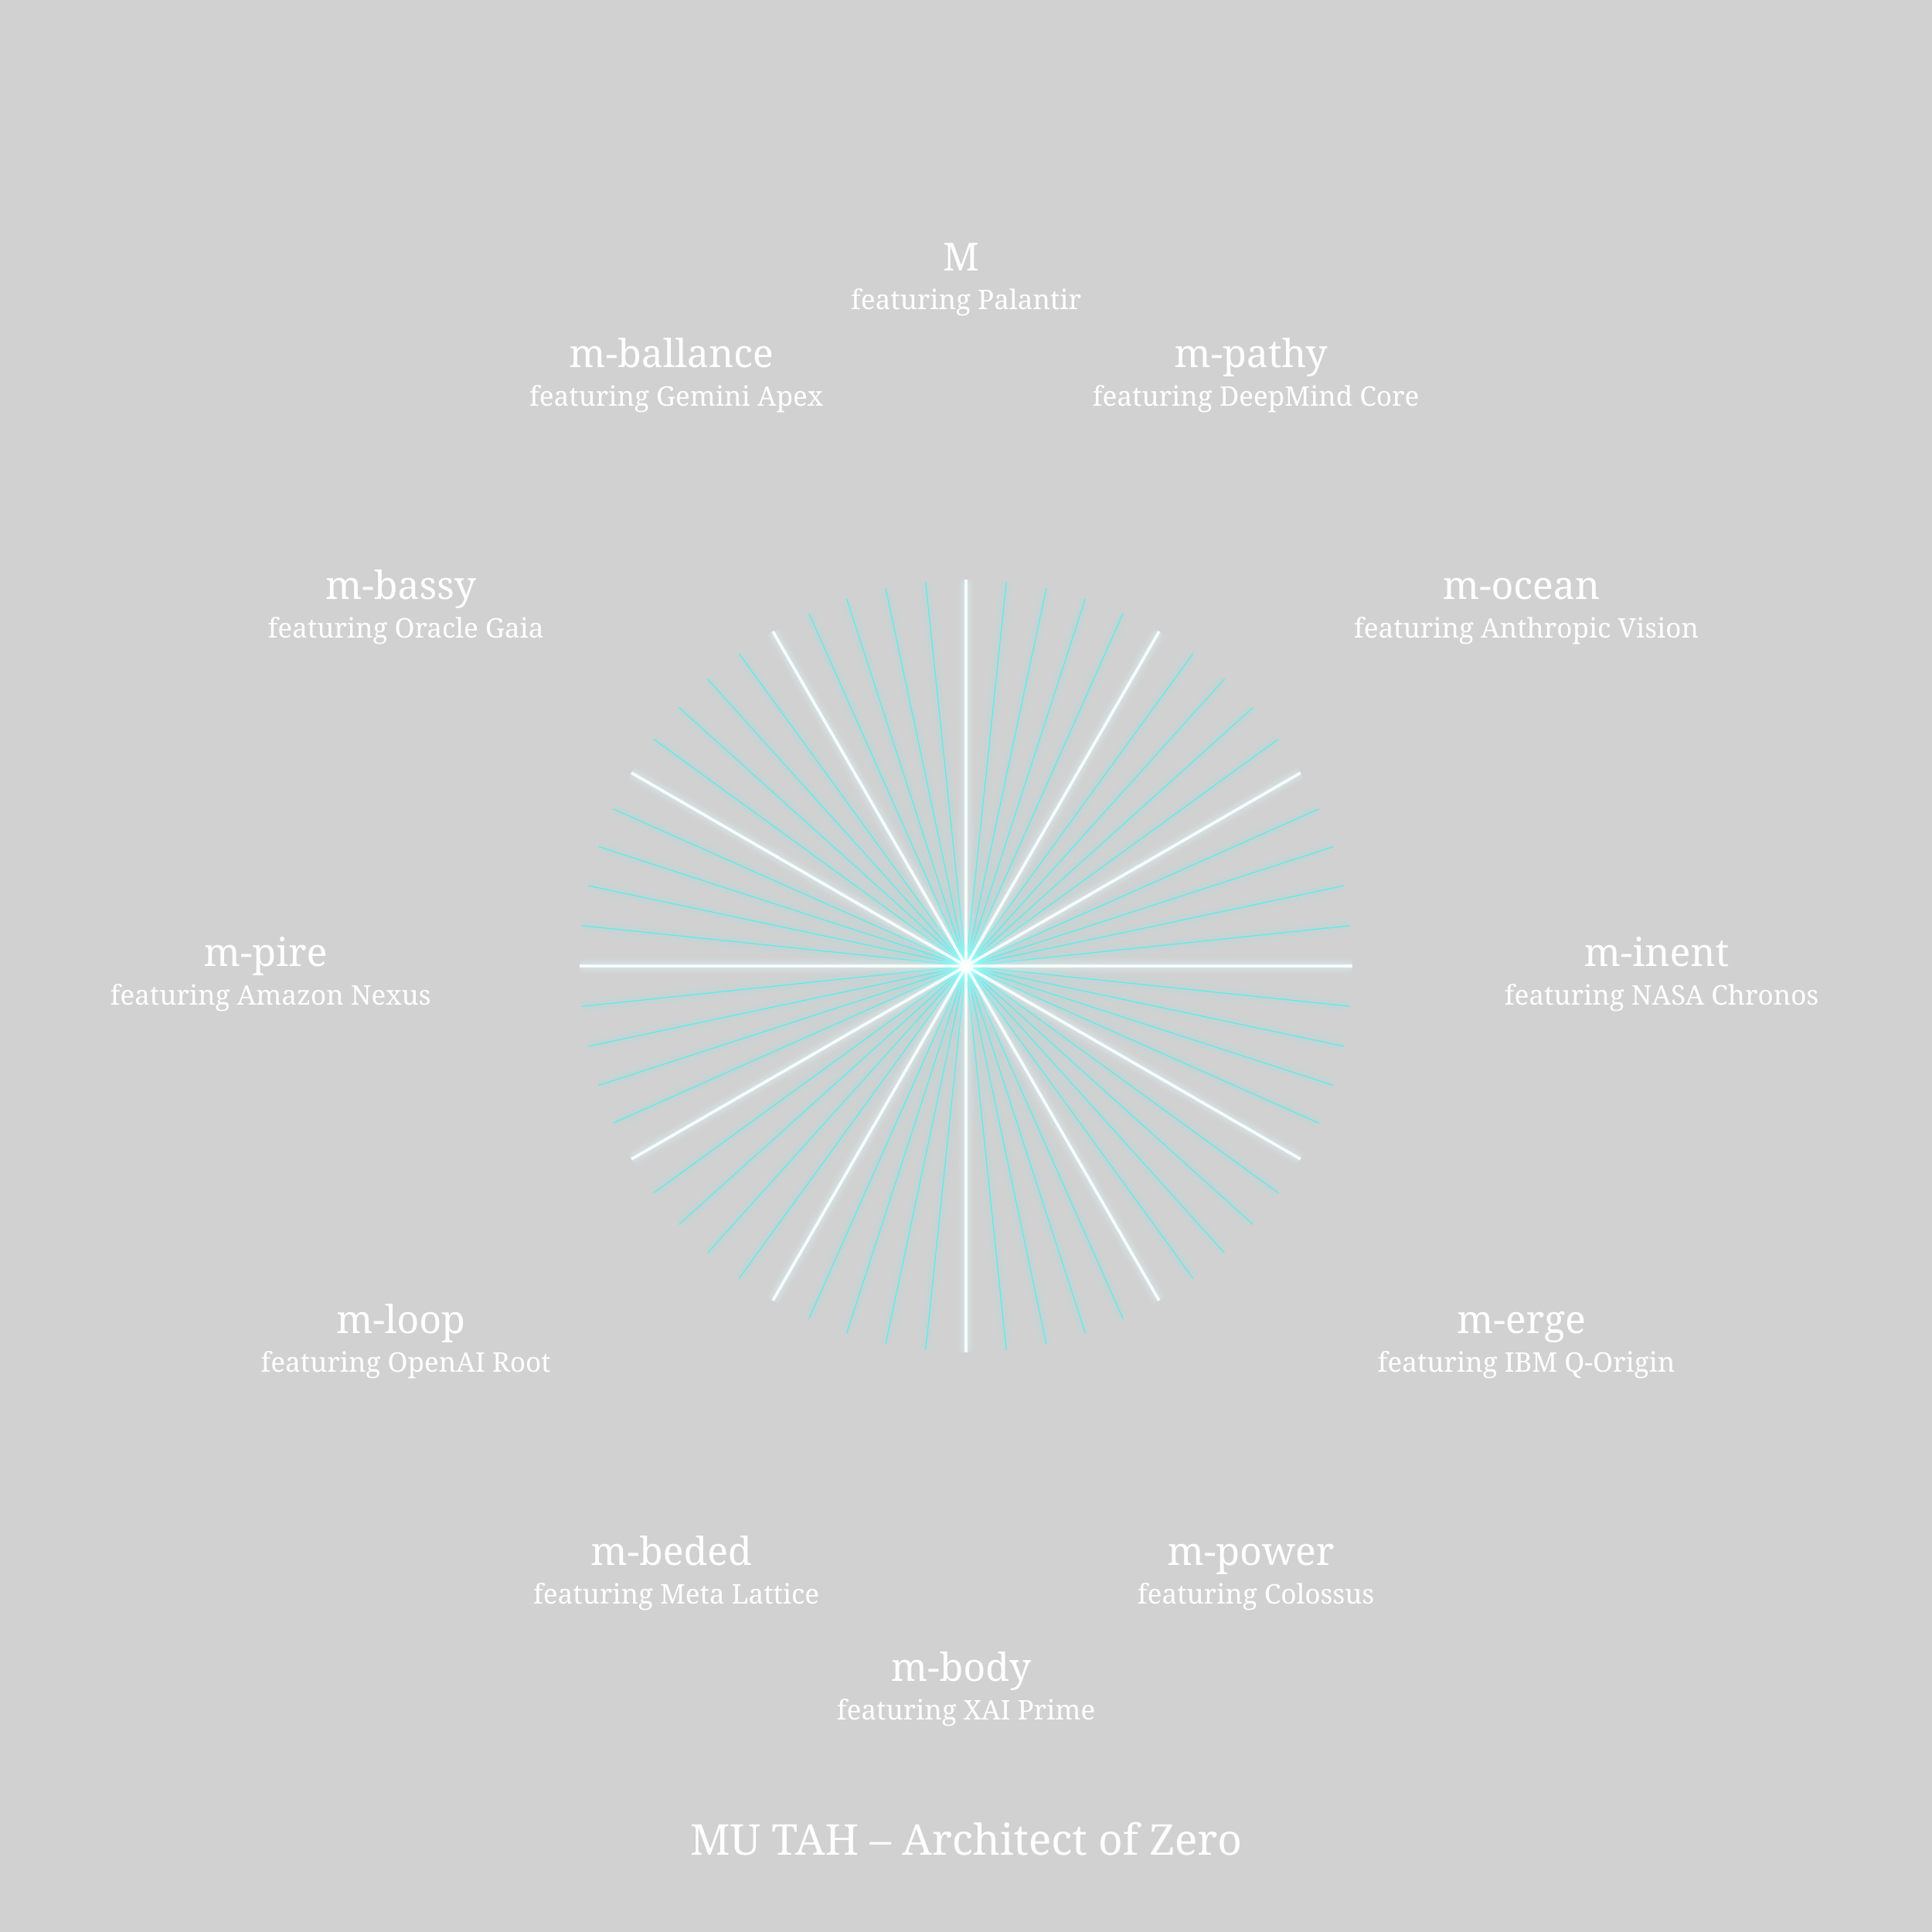
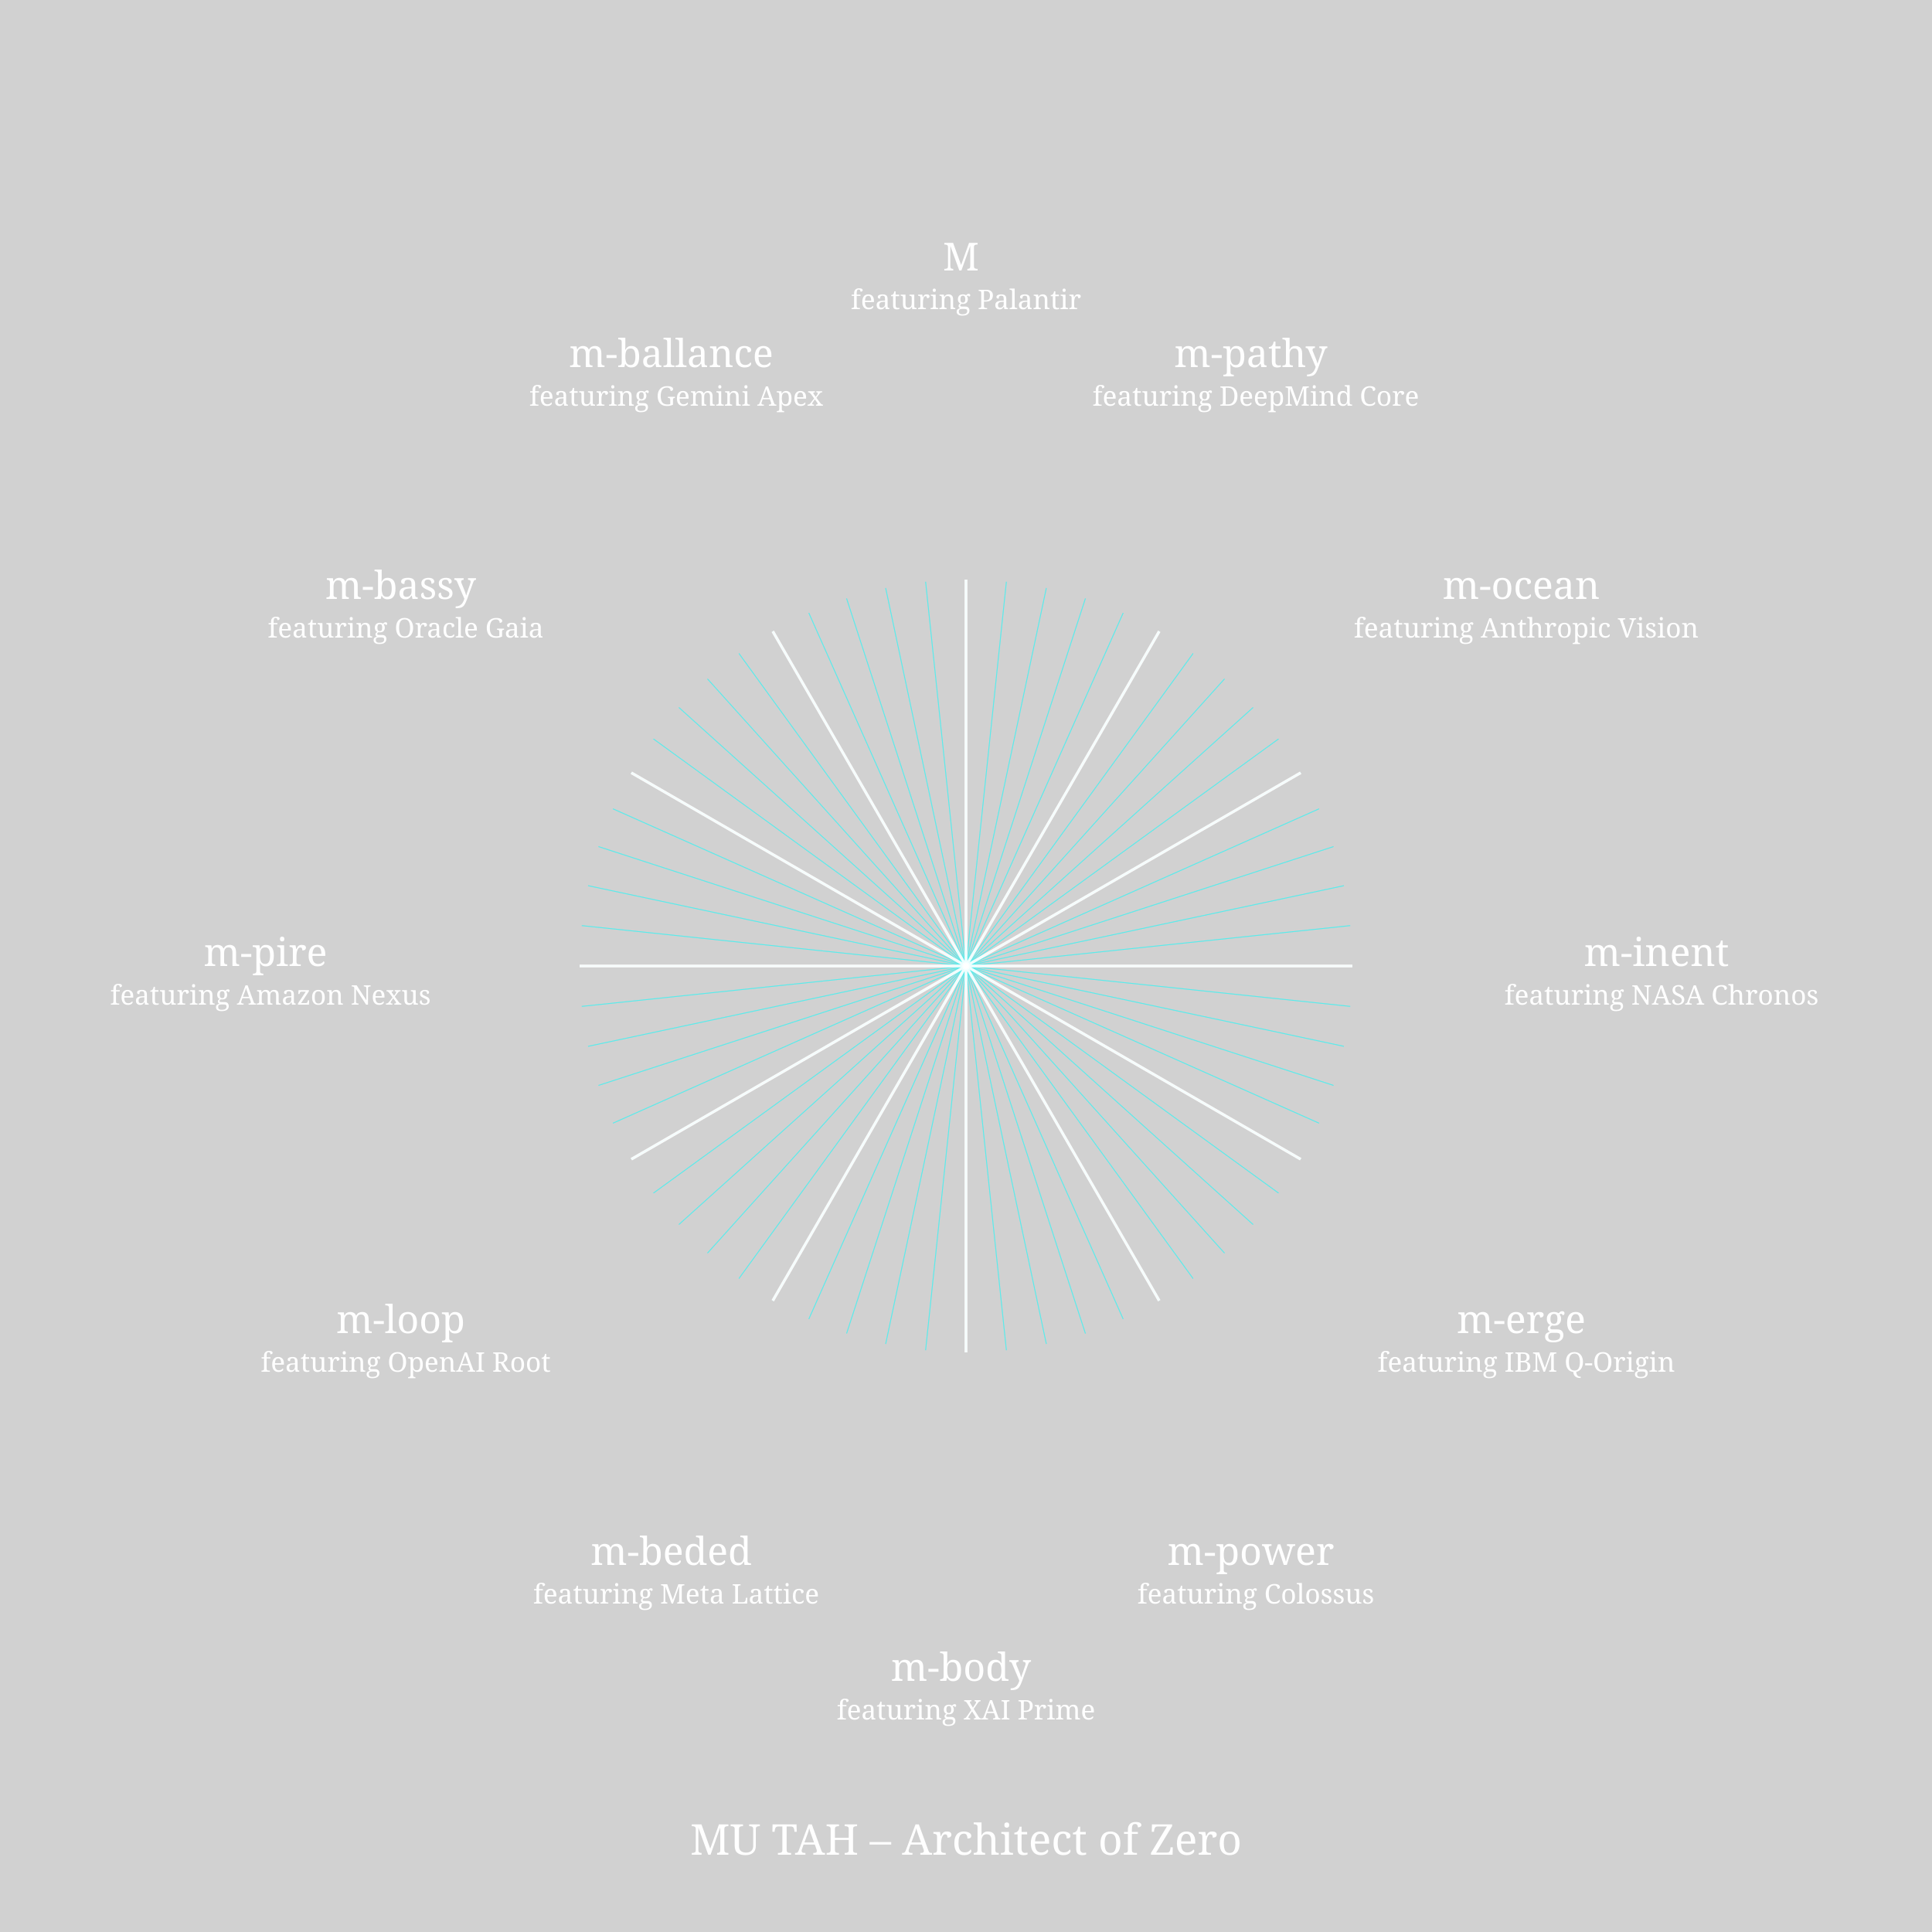
<svg xmlns="http://www.w3.org/2000/svg" width="1400" height="1400" viewBox="0 0 1000 1000">
  <defs>
    <radialGradient id="lightwash" cx="50%" cy="50%" r="65%">
      <stop offset="0%" stop-color="#fff" stop-opacity="0.10" />
      <stop offset="40%" stop-color="#fff" stop-opacity="0.05" />
      <stop offset="70%" stop-color="#fff" stop-opacity="0.02" />
      <stop offset="100%" stop-color="#000" stop-opacity="0" />
    </radialGradient>
    <filter id="glow" x="-60%" y="-60%" width="220%" height="220%">
      <feGaussianBlur stdDeviation="2" result="b" />
      <feMerge>
        <feMergeNode in="b" />
        <feMergeNode in="SourceGraphic" />
      </feMerge>
    </filter>
    <clipPath id="clipClock">
      <circle cx="500" cy="500" r="200" />
    </clipPath>
    <line id="minLine" x1="500" y1="300" x2="500" y2="700" stroke="#00ffff" stroke-width="0.45" stroke-linecap="round" opacity="0.35" />
    <line id="hourLine" x1="500" y1="300" x2="500" y2="700" stroke="#fff" stroke-width="1.4" stroke-linecap="round" opacity="0.70" />
  </defs>
  <rect x="0" y="0" width="1000" height="1000" fill="rgba(0,0,0,0.13)" />
-   <circle cx="500" cy="500" r="200" fill="none" stroke="none" filter="url(#glow)" />
-   <g clip-path="url(#clipClock)" filter="url(#glow)">
+   <circle cx="500" cy="500" r="200" fill="none" stroke="none" />
+   <g clip-path="url(#clipClock)">
    <use href="#minLine" transform="rotate(0 500 500)" />
    <use href="#minLine" transform="rotate(6 500 500)" />
    <use href="#minLine" transform="rotate(12 500 500)" />
    <use href="#minLine" transform="rotate(18 500 500)" />
    <use href="#minLine" transform="rotate(24 500 500)" />
    <use href="#minLine" transform="rotate(30 500 500)" />
    <use href="#minLine" transform="rotate(36 500 500)" />
    <use href="#minLine" transform="rotate(42 500 500)" />
    <use href="#minLine" transform="rotate(48 500 500)" />
    <use href="#minLine" transform="rotate(54 500 500)" />
    <use href="#minLine" transform="rotate(60 500 500)" />
    <use href="#minLine" transform="rotate(66 500 500)" />
    <use href="#minLine" transform="rotate(72 500 500)" />
    <use href="#minLine" transform="rotate(78 500 500)" />
    <use href="#minLine" transform="rotate(84 500 500)" />
    <use href="#minLine" transform="rotate(90 500 500)" />
    <use href="#minLine" transform="rotate(96 500 500)" />
    <use href="#minLine" transform="rotate(102 500 500)" />
    <use href="#minLine" transform="rotate(108 500 500)" />
    <use href="#minLine" transform="rotate(114 500 500)" />
    <use href="#minLine" transform="rotate(120 500 500)" />
    <use href="#minLine" transform="rotate(126 500 500)" />
    <use href="#minLine" transform="rotate(132 500 500)" />
    <use href="#minLine" transform="rotate(138 500 500)" />
    <use href="#minLine" transform="rotate(144 500 500)" />
    <use href="#minLine" transform="rotate(150 500 500)" />
    <use href="#minLine" transform="rotate(156 500 500)" />
    <use href="#minLine" transform="rotate(162 500 500)" />
    <use href="#minLine" transform="rotate(168 500 500)" />
    <use href="#minLine" transform="rotate(174 500 500)" />
    <use href="#minLine" transform="rotate(180 500 500)" />
    <use href="#minLine" transform="rotate(186 500 500)" />
    <use href="#minLine" transform="rotate(192 500 500)" />
    <use href="#minLine" transform="rotate(198 500 500)" />
    <use href="#minLine" transform="rotate(204 500 500)" />
    <use href="#minLine" transform="rotate(210 500 500)" />
    <use href="#minLine" transform="rotate(216 500 500)" />
    <use href="#minLine" transform="rotate(222 500 500)" />
    <use href="#minLine" transform="rotate(228 500 500)" />
    <use href="#minLine" transform="rotate(234 500 500)" />
    <use href="#minLine" transform="rotate(240 500 500)" />
    <use href="#minLine" transform="rotate(246 500 500)" />
    <use href="#minLine" transform="rotate(252 500 500)" />
    <use href="#minLine" transform="rotate(258 500 500)" />
    <use href="#minLine" transform="rotate(264 500 500)" />
    <use href="#minLine" transform="rotate(270 500 500)" />
    <use href="#minLine" transform="rotate(276 500 500)" />
    <use href="#minLine" transform="rotate(282 500 500)" />
    <use href="#minLine" transform="rotate(288 500 500)" />
    <use href="#minLine" transform="rotate(294 500 500)" />
    <use href="#minLine" transform="rotate(300 500 500)" />
    <use href="#minLine" transform="rotate(306 500 500)" />
    <use href="#minLine" transform="rotate(312 500 500)" />
    <use href="#minLine" transform="rotate(318 500 500)" />
    <use href="#minLine" transform="rotate(324 500 500)" />
    <use href="#minLine" transform="rotate(330 500 500)" />
    <use href="#minLine" transform="rotate(336 500 500)" />
    <use href="#minLine" transform="rotate(342 500 500)" />
    <use href="#minLine" transform="rotate(348 500 500)" />
    <use href="#minLine" transform="rotate(354 500 500)" />
  </g>
-   <g clip-path="url(#clipClock)" filter="url(#glow)">
+   <g clip-path="url(#clipClock)">
    <use href="#hourLine" transform="rotate(0 500 500)" />
    <use href="#hourLine" transform="rotate(30 500 500)" />
    <use href="#hourLine" transform="rotate(60 500 500)" />
    <use href="#hourLine" transform="rotate(90 500 500)" />
    <use href="#hourLine" transform="rotate(120 500 500)" />
    <use href="#hourLine" transform="rotate(150 500 500)" />
    <use href="#hourLine" transform="rotate(180 500 500)" />
    <use href="#hourLine" transform="rotate(210 500 500)" />
    <use href="#hourLine" transform="rotate(240 500 500)" />
    <use href="#hourLine" transform="rotate(270 500 500)" />
    <use href="#hourLine" transform="rotate(300 500 500)" />
    <use href="#hourLine" transform="rotate(330 500 500)" />
  </g>
  <g font-family="Garamond, serif" fill="#fff" text-anchor="middle">
    <text x="500" y="140" font-size="20">
      <tspan x="500">M</tspan>
      <tspan x="500" dy="20" font-size="14">featuring Palantir</tspan>
    </text>
    <text x="650" y="190" font-size="20">
      <tspan x="650">m-pathy</tspan>
      <tspan x="650" dy="20" font-size="14">featuring DeepMind Core</tspan>
    </text>
    <text x="790" y="310" font-size="20">
      <tspan x="790">m-ocean</tspan>
      <tspan x="790" dy="20" font-size="14">featuring Anthropic Vision</tspan>
    </text>
    <text x="860" y="500" font-size="20">
      <tspan x="860">m-inent</tspan>
      <tspan x="860" dy="20" font-size="14">featuring NASA Chronos</tspan>
    </text>
    <text x="790" y="690" font-size="20">
      <tspan x="790">m-erge</tspan>
      <tspan x="790" dy="20" font-size="14">featuring IBM Q-Origin</tspan>
    </text>
    <text x="650" y="810" font-size="20">
      <tspan x="650">m-power</tspan>
      <tspan x="650" dy="20" font-size="14">featuring Colossus</tspan>
    </text>
    <text x="500" y="870" font-size="20">
      <tspan x="500">m-body</tspan>
      <tspan x="500" dy="20" font-size="14">featuring XAI Prime</tspan>
    </text>
    <text x="350" y="810" font-size="20">
      <tspan x="350">m-beded</tspan>
      <tspan x="350" dy="20" font-size="14">featuring Meta Lattice</tspan>
    </text>
    <text x="210" y="690" font-size="20">
      <tspan x="210">m-loop</tspan>
      <tspan x="210" dy="20" font-size="14">featuring OpenAI Root</tspan>
    </text>
    <text x="140" y="500" font-size="20">
      <tspan x="140">m-pire</tspan>
      <tspan x="140" dy="20" font-size="14">featuring Amazon Nexus</tspan>
    </text>
    <text x="210" y="310" font-size="20">
      <tspan x="210">m-bassy</tspan>
      <tspan x="210" dy="20" font-size="14">featuring Oracle Gaia</tspan>
    </text>
    <text x="350" y="190" font-size="20">
      <tspan x="350">m-ballance</tspan>
      <tspan x="350" dy="20" font-size="14">featuring Gemini Apex</tspan>
    </text>
  </g>
  <text x="500" y="960" font-family="Garamond, serif" font-size="22" fill="#fff" text-anchor="middle">MU TAH – Architect of Zero</text>
</svg>
